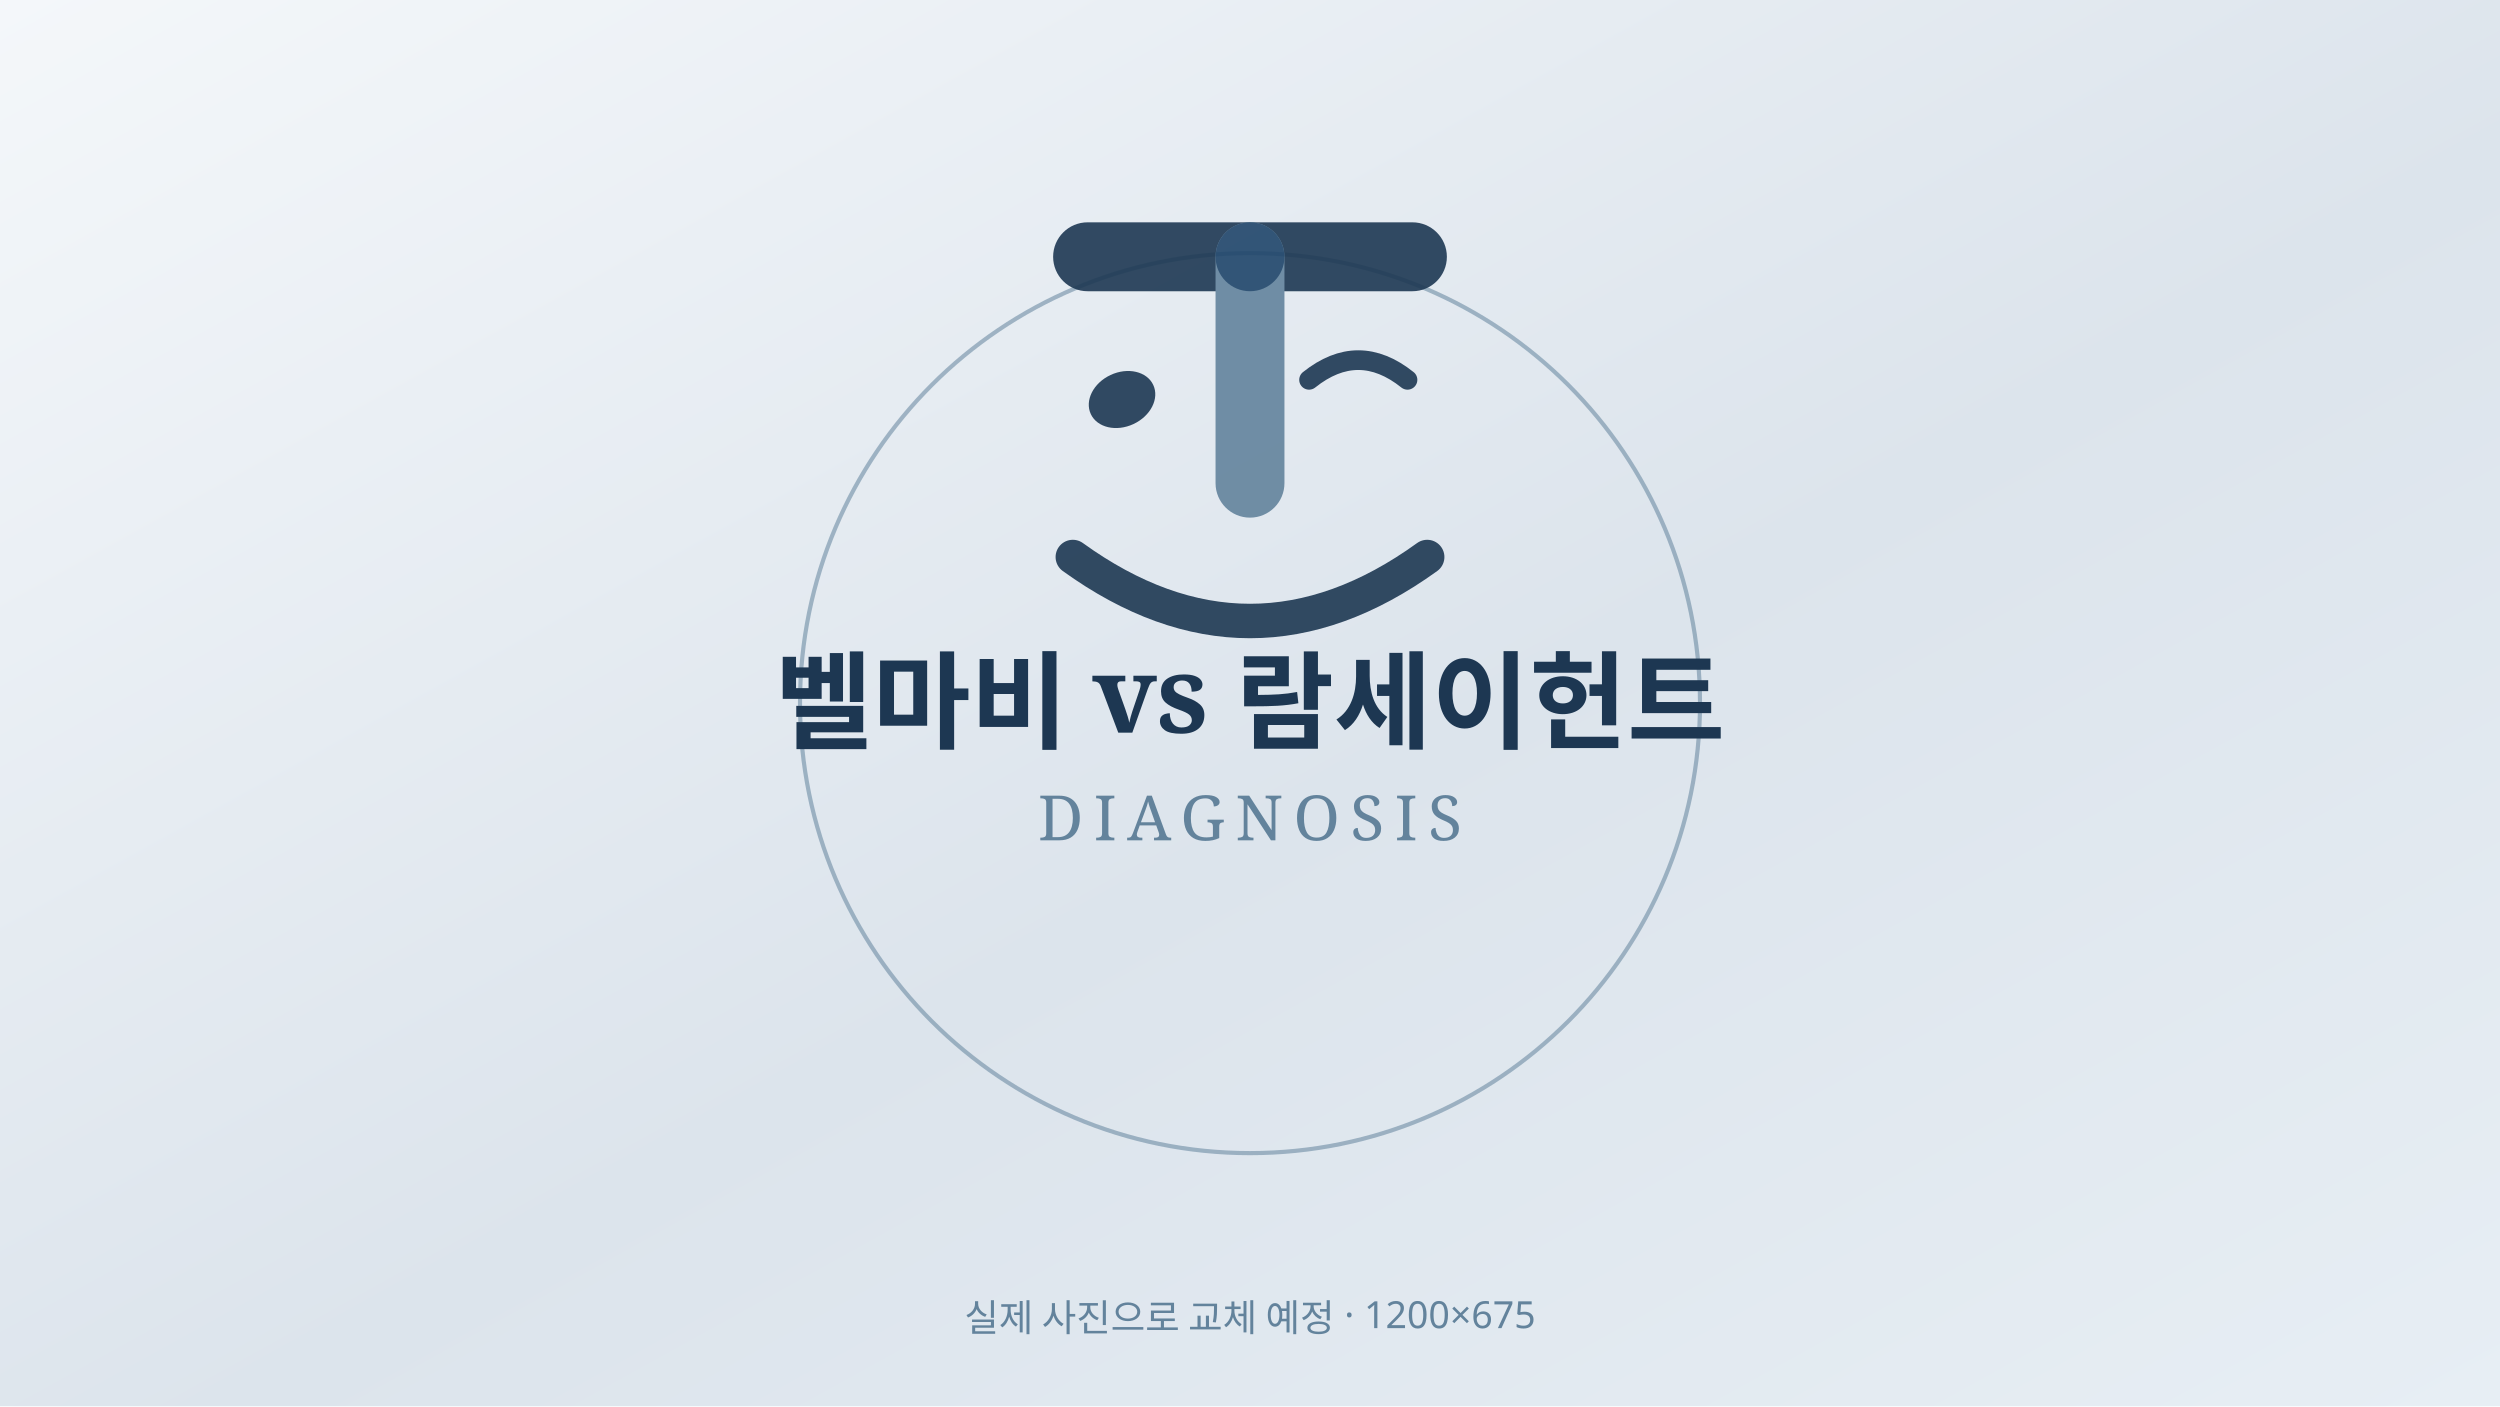
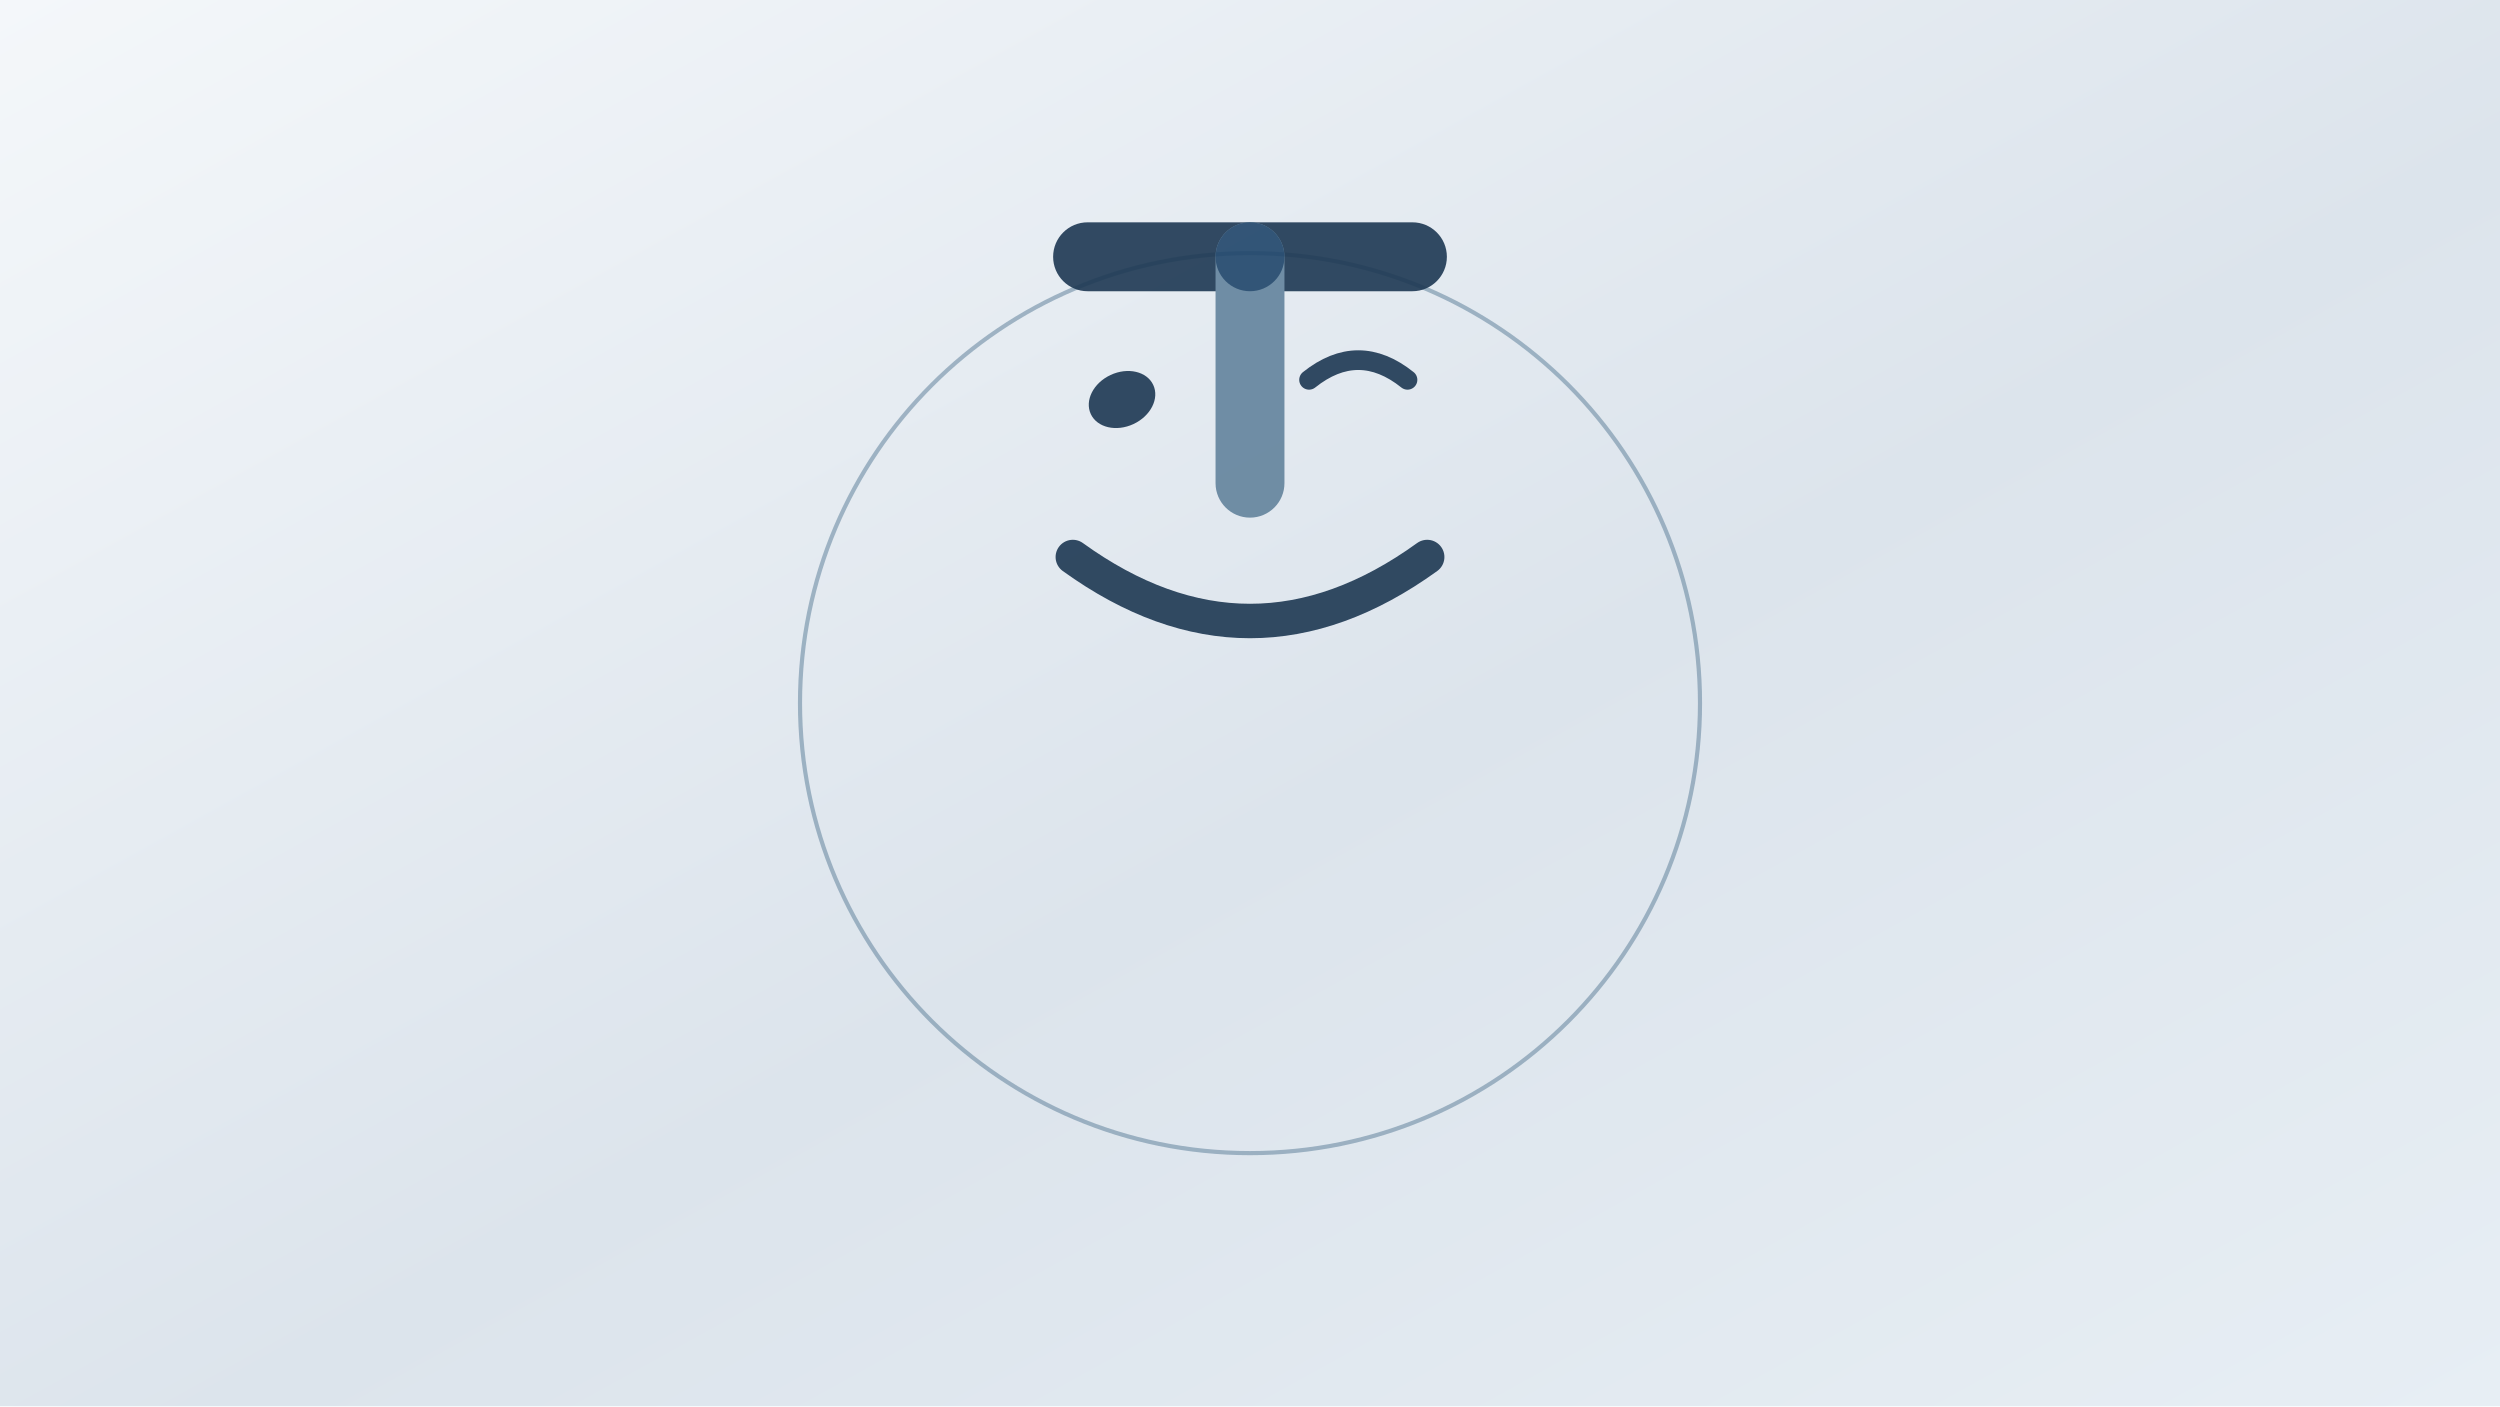
<svg xmlns="http://www.w3.org/2000/svg" viewBox="0 0 1200 675" width="1200" height="675" role="img" aria-label="벨마비 vs 람세이헌트 (자리표시 이미지)">
  <defs>
    <linearGradient id="g" x1="0" y1="0" x2="1" y2="1">
      <stop offset="0" stop-color="#F4F7FA" />
      <stop offset=".55" stop-color="#DCE4EC" />
      <stop offset="1" stop-color="#E7EEF4" />
    </linearGradient>
  </defs>
  <rect width="1200" height="675" fill="url(#g)" />
  <circle cx="600" cy="337.5" r="216" fill="none" stroke="rgba(99,131,156,.55)" stroke-width="2" />
  <g transform="translate(496.05,92.5425) scale(2.3625)" opacity=".9">
    <rect x="4" y="6" width="80" height="14" rx="7" fill="#1D3752" />
    <rect x="37" y="6" width="14" height="60" rx="7" fill="#63839C" />
    <rect x="37" y="6" width="14" height="14" rx="7" fill="#1F4569" />
    <ellipse cx="18" cy="42" rx="7" ry="5.5" transform="rotate(-25 18 42)" fill="#1D3752" />
    <path d="M56 38 Q66 30 76 38" fill="none" stroke="#1D3752" stroke-width="4" stroke-linecap="round" />
    <path d="M8 74 Q44 100 80 74" fill="none" stroke="#1D3752" stroke-width="7" stroke-linecap="round" />
  </g>
-   <text x="600" y="355.35" text-anchor="middle" font-family="'Nanum Myeongjo', 'Cormorant Garamond', serif" font-size="51" font-weight="700" fill="#1D3752">벨마비 vs 람세이헌트</text>
-   <text x="600" y="403.35" text-anchor="middle" font-family="'Cormorant Garamond', 'Nanum Myeongjo', serif" font-size="30" letter-spacing="5" fill="#63839C">DIAGNOSIS</text>
-   <text x="600" y="639" text-anchor="middle" font-family="Pretendard, sans-serif" font-size="18" fill="#63839C">실제 사진으로 교체 예정 · 1200×675</text>
</svg>
